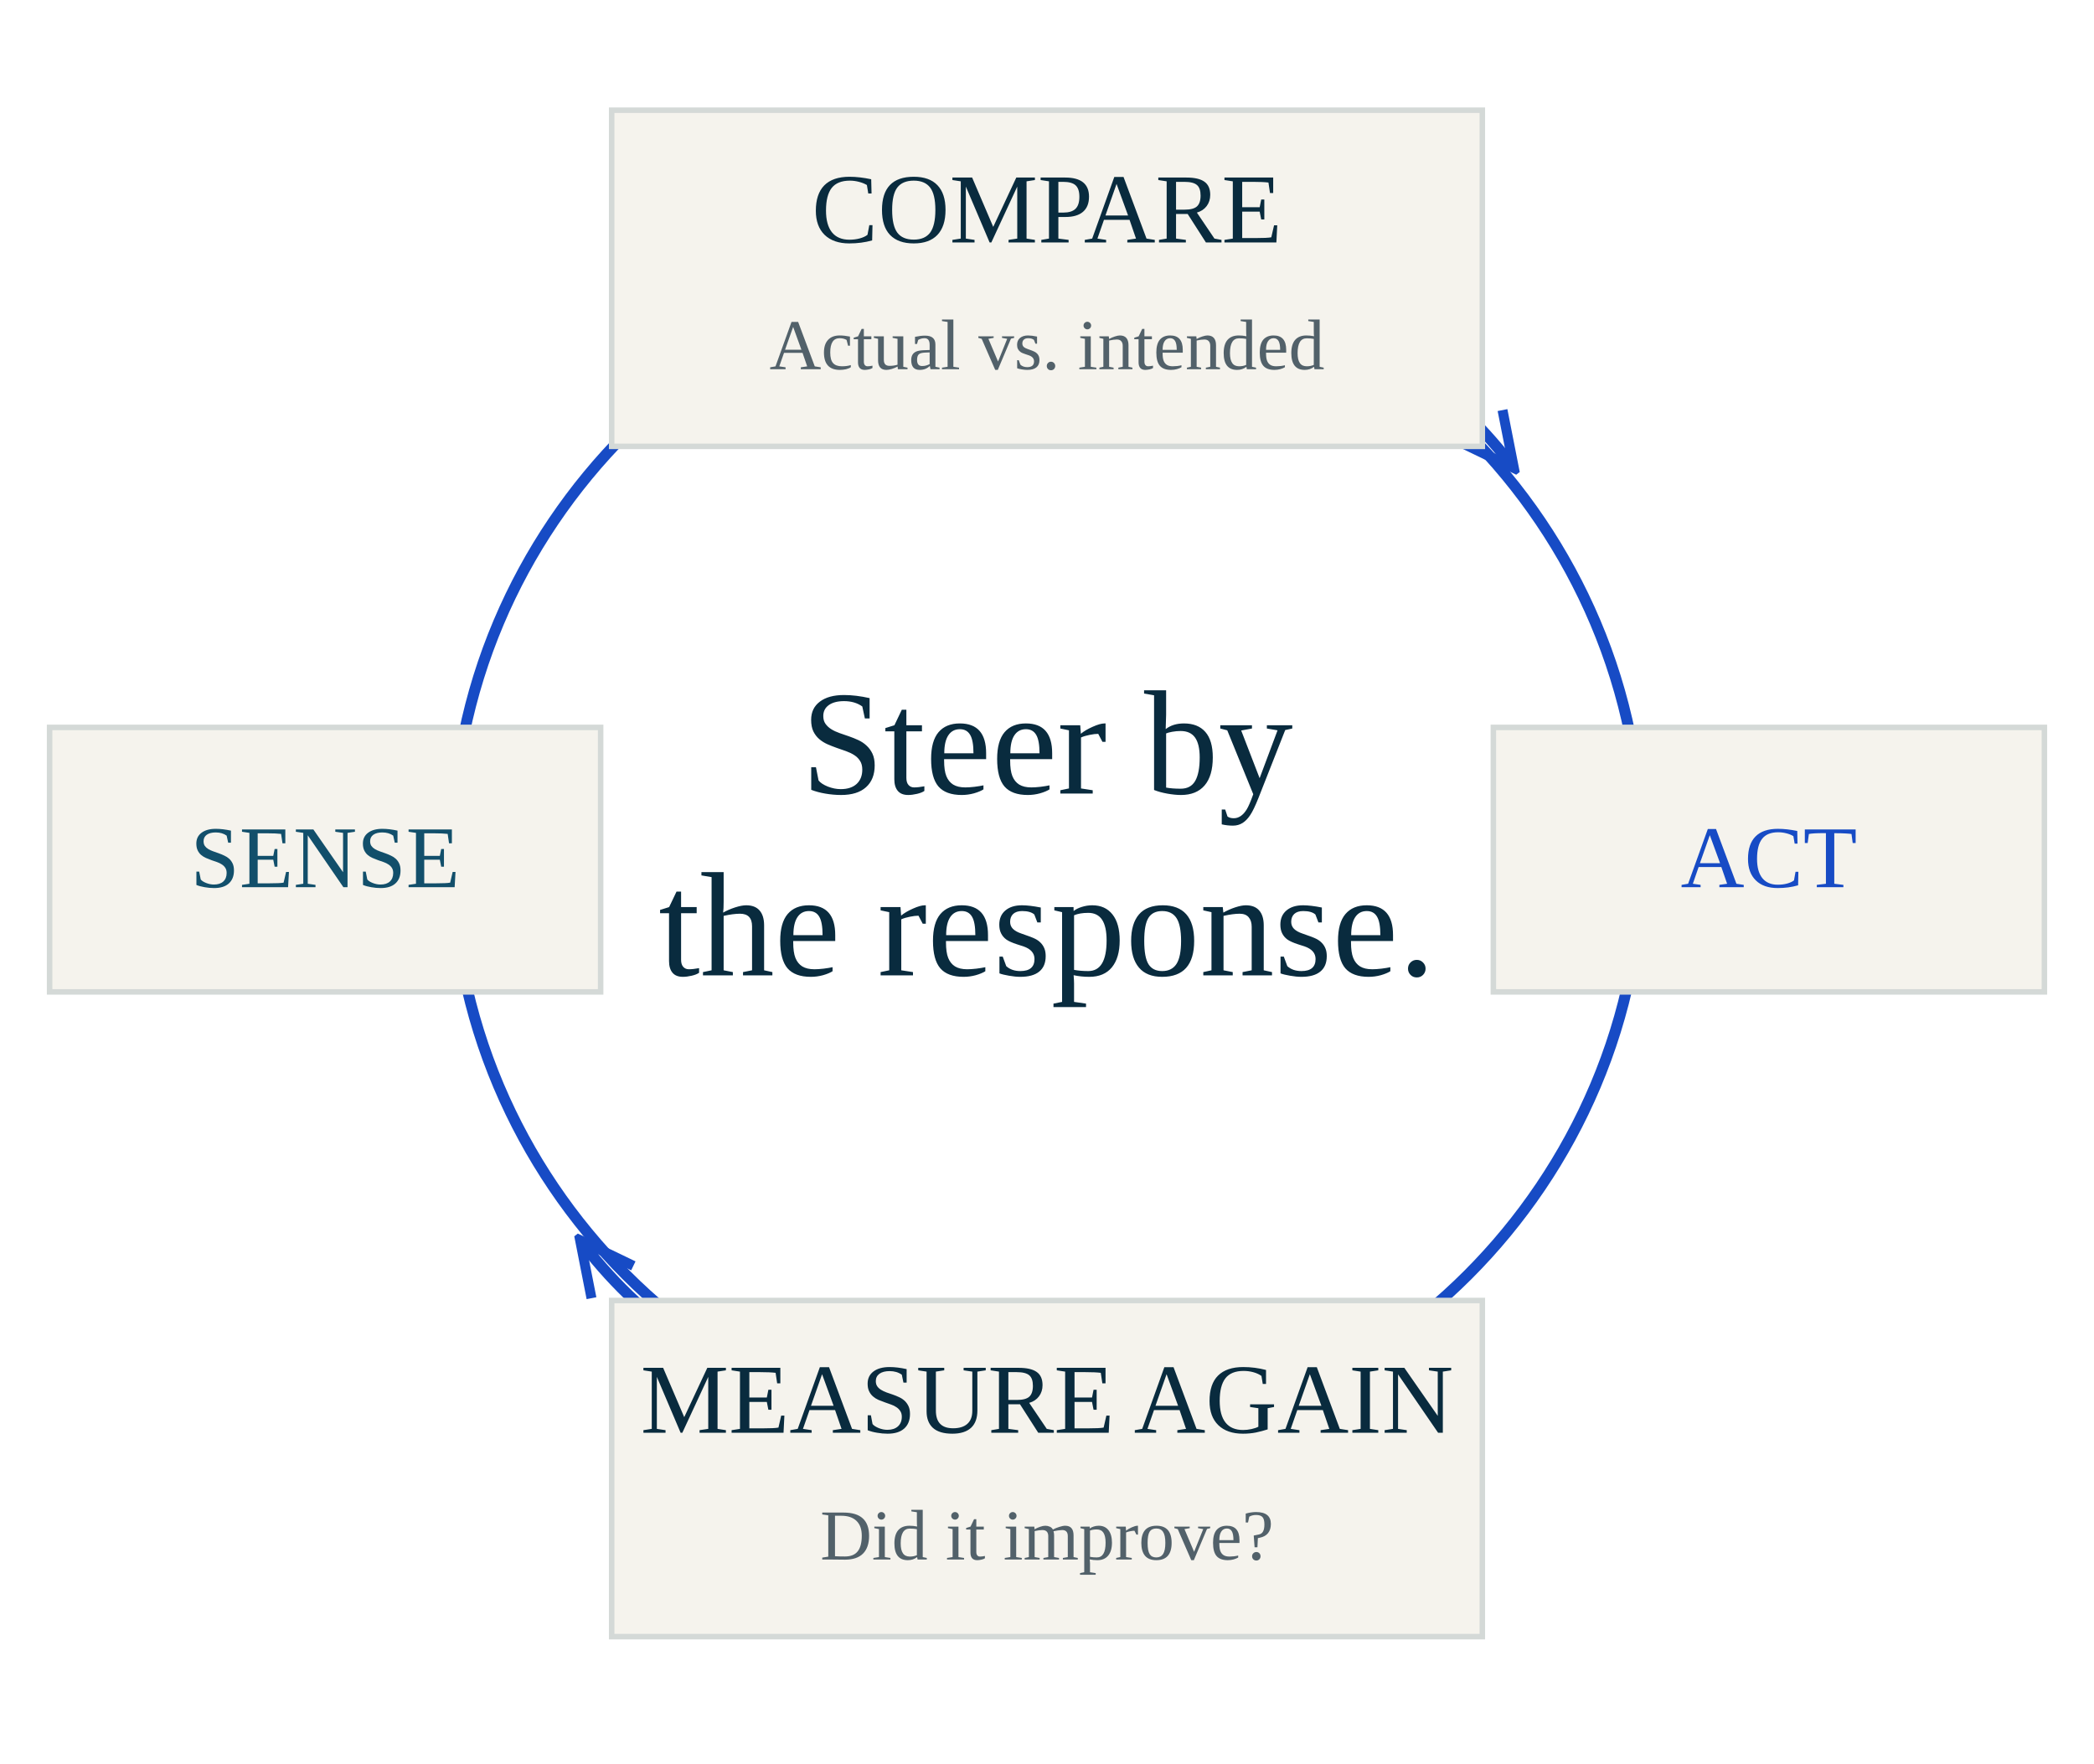
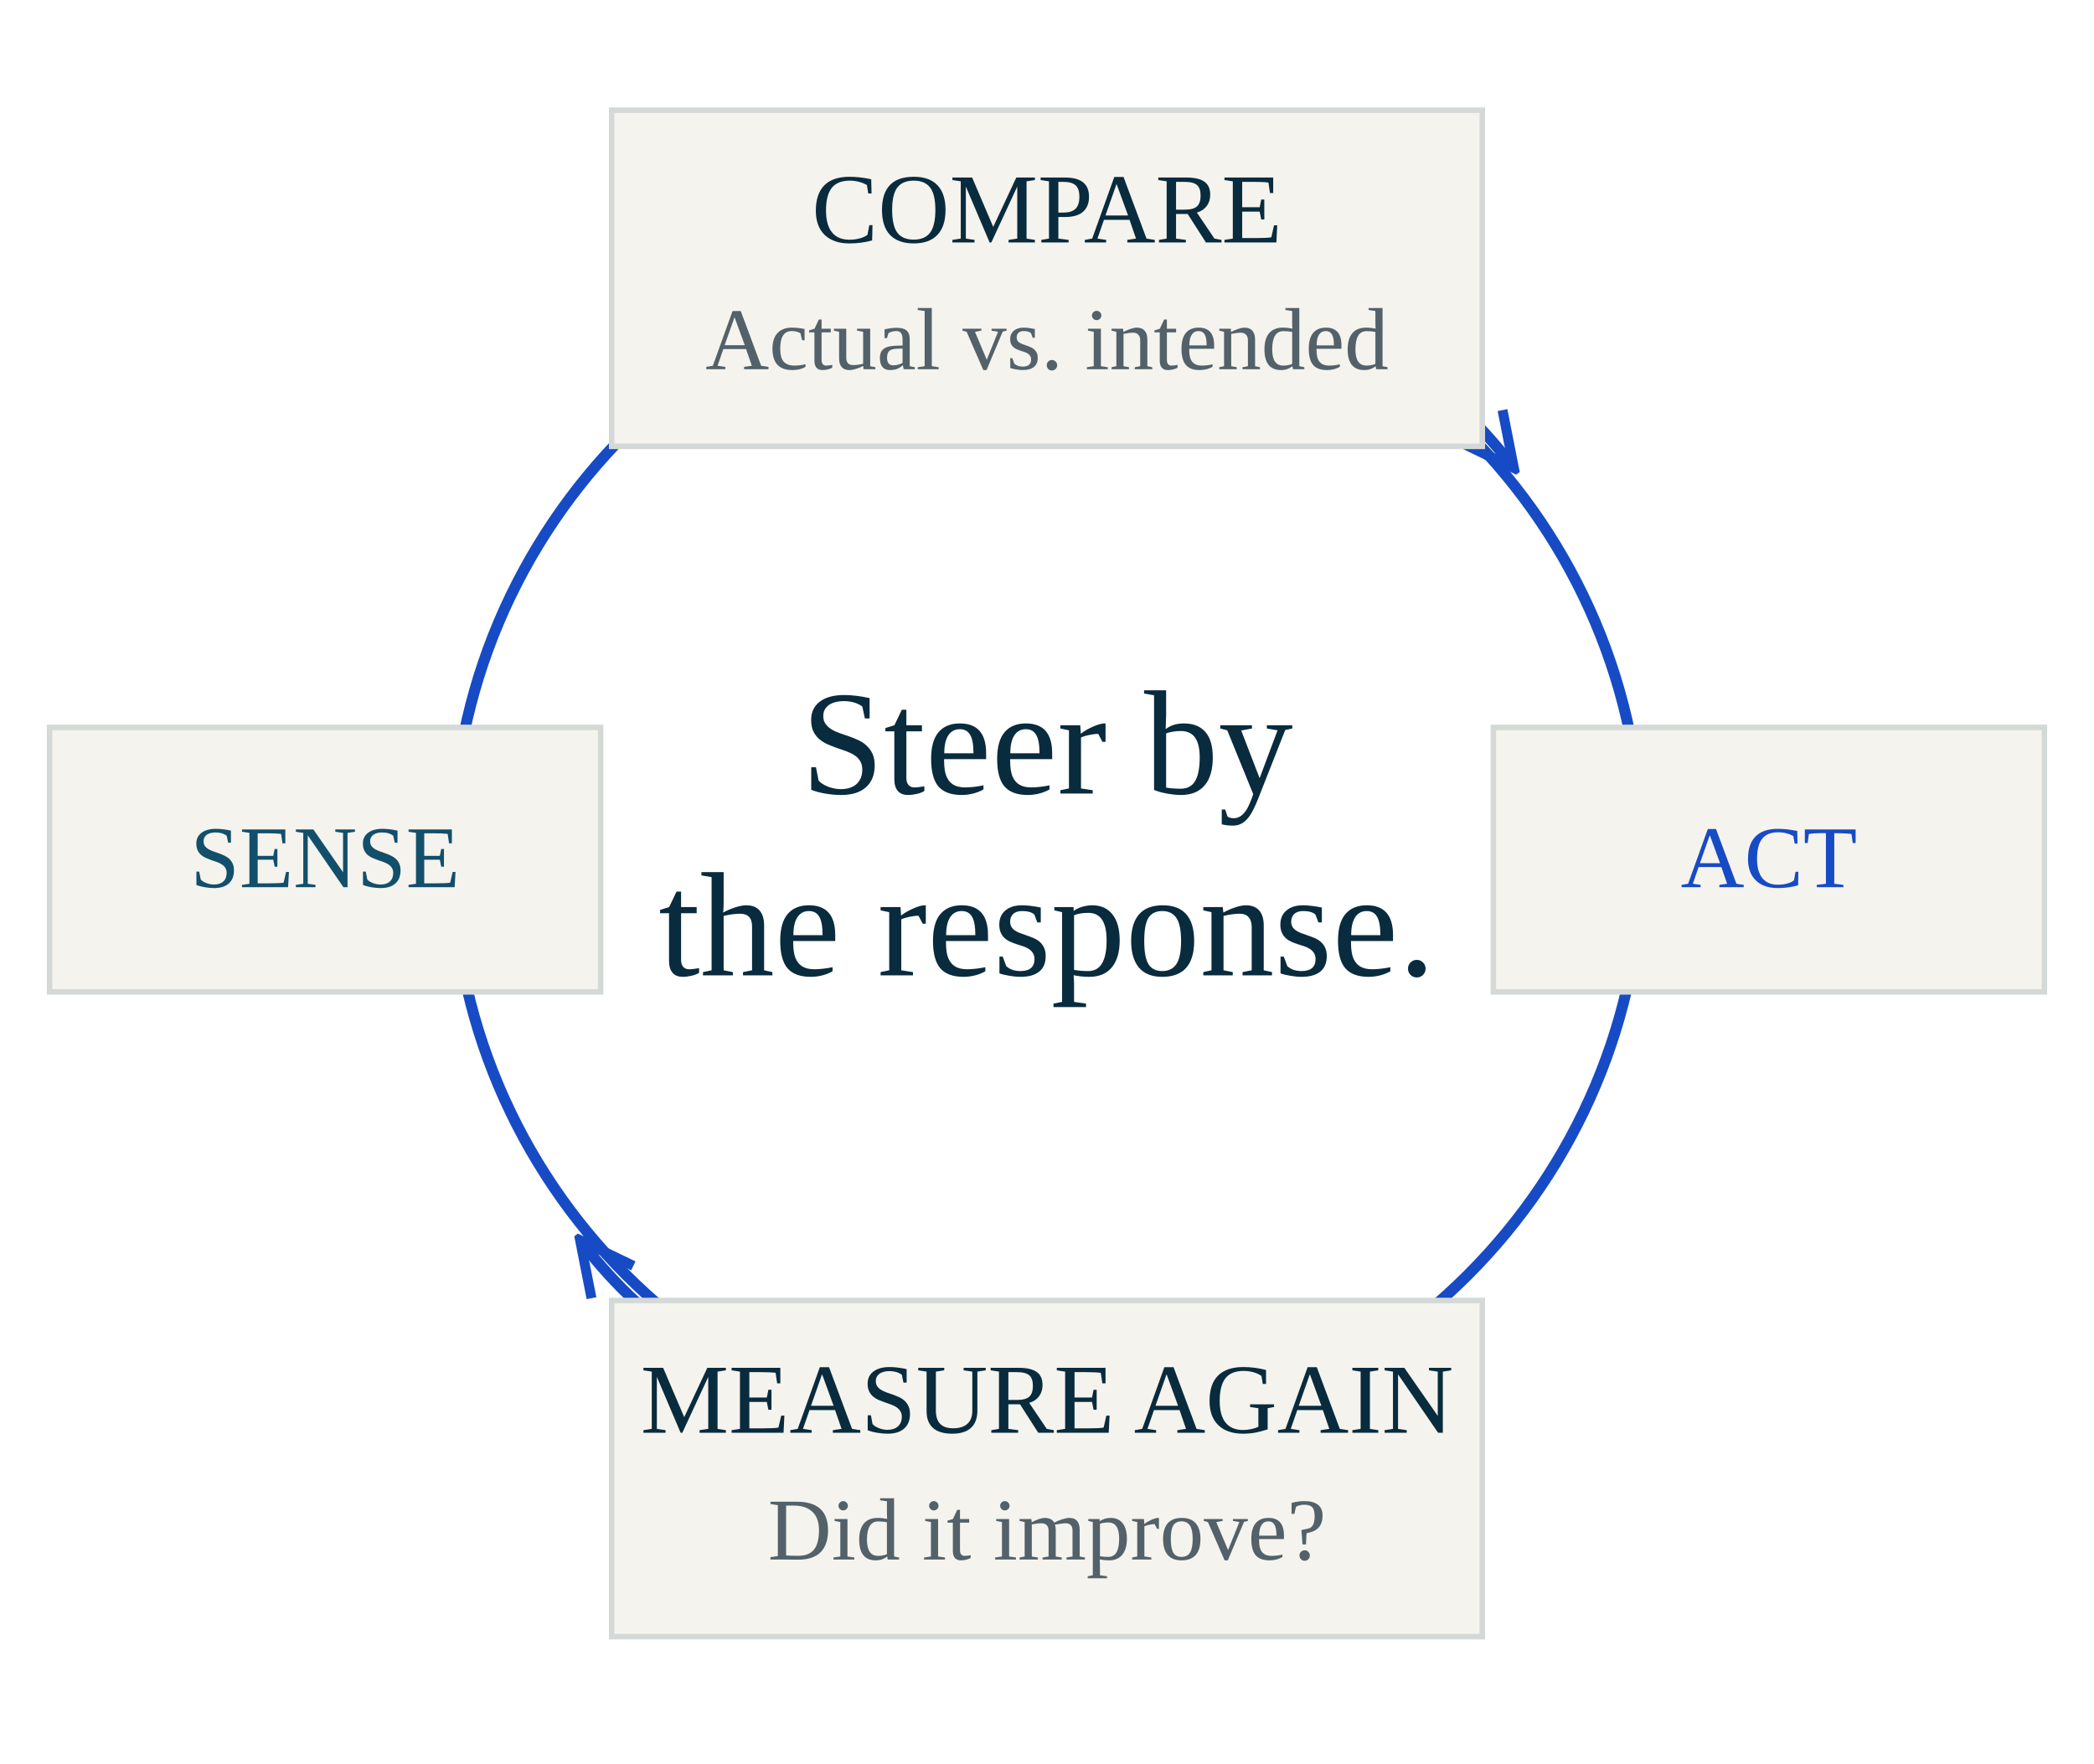
<svg xmlns="http://www.w3.org/2000/svg" width="380" height="320" viewBox="0 0 380 320" role="img" aria-labelledby="vs-02-mobile-title vs-02-mobile-desc" class="vital-graphic">
  <style>
  .vs-trace { stroke-dasharray:1; stroke-dashoffset:0; animation:vs-draw 4.6s ease both; }
  .vs-orbit { stroke-dasharray:5 95; opacity:0; animation:vs-orbit 4.8s linear both; }
  .vs-signal { stroke-dasharray:5 95; opacity:0; animation:vs-signal 4.6s ease both; }
  .vs-step { stroke-dasharray:1; stroke-dashoffset:0; animation:vs-step 4.8s ease both; }
  @keyframes vs-draw { 0%,8% {stroke-dashoffset:1} 72%,100% {stroke-dashoffset:0} }
  @keyframes vs-orbit {0%{opacity:0;stroke-dashoffset:25} 8%{opacity:1} 90%{opacity:1} 100%{opacity:0;stroke-dashoffset:-75} }
  @keyframes vs-signal {0%{opacity:0;stroke-dashoffset:5} 8%{opacity:1} 65%,88%{opacity:1;stroke-dashoffset:-95} 100%{opacity:0;stroke-dashoffset:-95} }
  @keyframes vs-step {0%{stroke-dashoffset:1;opacity:0} 15%,80%{stroke-dashoffset:0;opacity:1} 100%{stroke-dashoffset:0;opacity:0} }
  @media(prefers-reduced-motion:reduce){.vs-motion{animation:none!important}.vs-orbit,.vs-signal,.vs-step{display:none}}
</style>
  <defs>
    <marker id="vs-02-mobile-gold" viewBox="0 0 10 10" refX="8" refY="5" markerWidth="6" markerHeight="6" orient="auto-start-reverse">
      <path d="M1 1L9 5L1 9" fill="none" stroke="var(--figure-accent, #174bc5)" stroke-width="1.5" />
    </marker>
    <marker id="vs-02-mobile-blue" viewBox="0 0 10 10" refX="8" refY="5" markerWidth="6" markerHeight="6" orient="auto-start-reverse">
      <path d="M1 1L9 5L1 9" fill="none" stroke="var(--accent, #124f6b)" stroke-width="1.5" />
    </marker>
    <marker id="vs-02-mobile-dead" viewBox="0 0 10 10" refX="8" refY="5" markerWidth="6" markerHeight="6" orient="auto-start-reverse">
      <path d="M1 1L9 5L1 9" fill="none" stroke="var(--line, #d4d9d7)" stroke-width="1.5" />
    </marker>
  </defs>
  <g transform="translate(0 -90)">
    <circle cx="190" cy="245" r="108" fill="none" stroke="var(--figure-accent, #174bc5)" stroke-width="2" />
    <circle cx="190" cy="245" r="108" fill="none" stroke="var(--text, #092b3e)" stroke-width="4" pathLength="100" class="vs-motion vs-orbit" />
    <path d="M227 143 Q257 152 274 174" fill="none" stroke="var(--figure-accent, #174bc5)" stroke-width="2" stroke-linecap="round" stroke-linejoin="round" marker-end="url(#vs-02-mobile-gold)" />
    <path d="M153 347 Q123 338 106 316" fill="none" stroke="var(--figure-accent, #174bc5)" stroke-width="2" stroke-linecap="round" stroke-linejoin="round" marker-end="url(#vs-02-mobile-gold)" />
    <text x="190" y="234" font-size="27" fill="var(--text, #092b3e)" text-anchor="middle" style="font-family:var(--font-display, 'Newsreader', Georgia, serif)">Steer by</text>
    <text x="190" y="267" font-size="27" fill="var(--text, #092b3e)" text-anchor="middle" style="font-family:var(--font-display, 'Newsreader', Georgia, serif)">the response.</text>
    <rect x="111" y="110" width="158" height="61" fill="var(--bg, #f5f3ed)" stroke="var(--line, #d4d9d7)" />
    <text x="190" y="134" font-size="18" fill="var(--text, #092b3e)" text-anchor="middle" style="font-family:var(--font-body, 'Inter', Arial, sans-serif)">COMPARE</text>
-     <text x="190" y="157" font-size="13" fill="var(--text-dim, #52616a)" text-anchor="middle" style="font-family:var(--font-body, 'Inter', Arial, sans-serif)">Actual vs. intended</text>
+     <text x="190" y="157" font-size="16" fill="var(--text-dim, #52616a)" text-anchor="middle" style="font-family:var(--font-body, 'Inter', Arial, sans-serif)">Actual vs. intended</text>
    <rect x="111" y="326" width="158" height="61" fill="var(--bg, #f5f3ed)" stroke="var(--line, #d4d9d7)" />
    <text x="190" y="350" font-size="18" fill="var(--text, #092b3e)" text-anchor="middle" style="font-family:var(--font-body, 'Inter', Arial, sans-serif)">MEASURE AGAIN</text>
-     <text x="190" y="373" font-size="13" fill="var(--text-dim, #52616a)" text-anchor="middle" style="font-family:var(--font-body, 'Inter', Arial, sans-serif)">Did it improve?</text>
+     <text x="190" y="373" font-size="16" fill="var(--text-dim, #52616a)" text-anchor="middle" style="font-family:var(--font-body, 'Inter', Arial, sans-serif)">Did it improve?</text>
    <rect x="9" y="222" width="100" height="48" fill="var(--bg, #f5f3ed)" stroke="var(--line, #d4d9d7)" />
    <text x="59" y="251" font-size="16" fill="var(--accent, #124f6b)" text-anchor="middle" style="font-family:var(--font-body, 'Inter', Arial, sans-serif)">SENSE</text>
    <rect x="271" y="222" width="100" height="48" fill="var(--bg, #f5f3ed)" stroke="var(--line, #d4d9d7)" />
    <text x="321" y="251" font-size="16" fill="var(--figure-accent, #174bc5)" text-anchor="middle" style="font-family:var(--font-body, 'Inter', Arial, sans-serif)">ACT</text>
  </g>
</svg>
